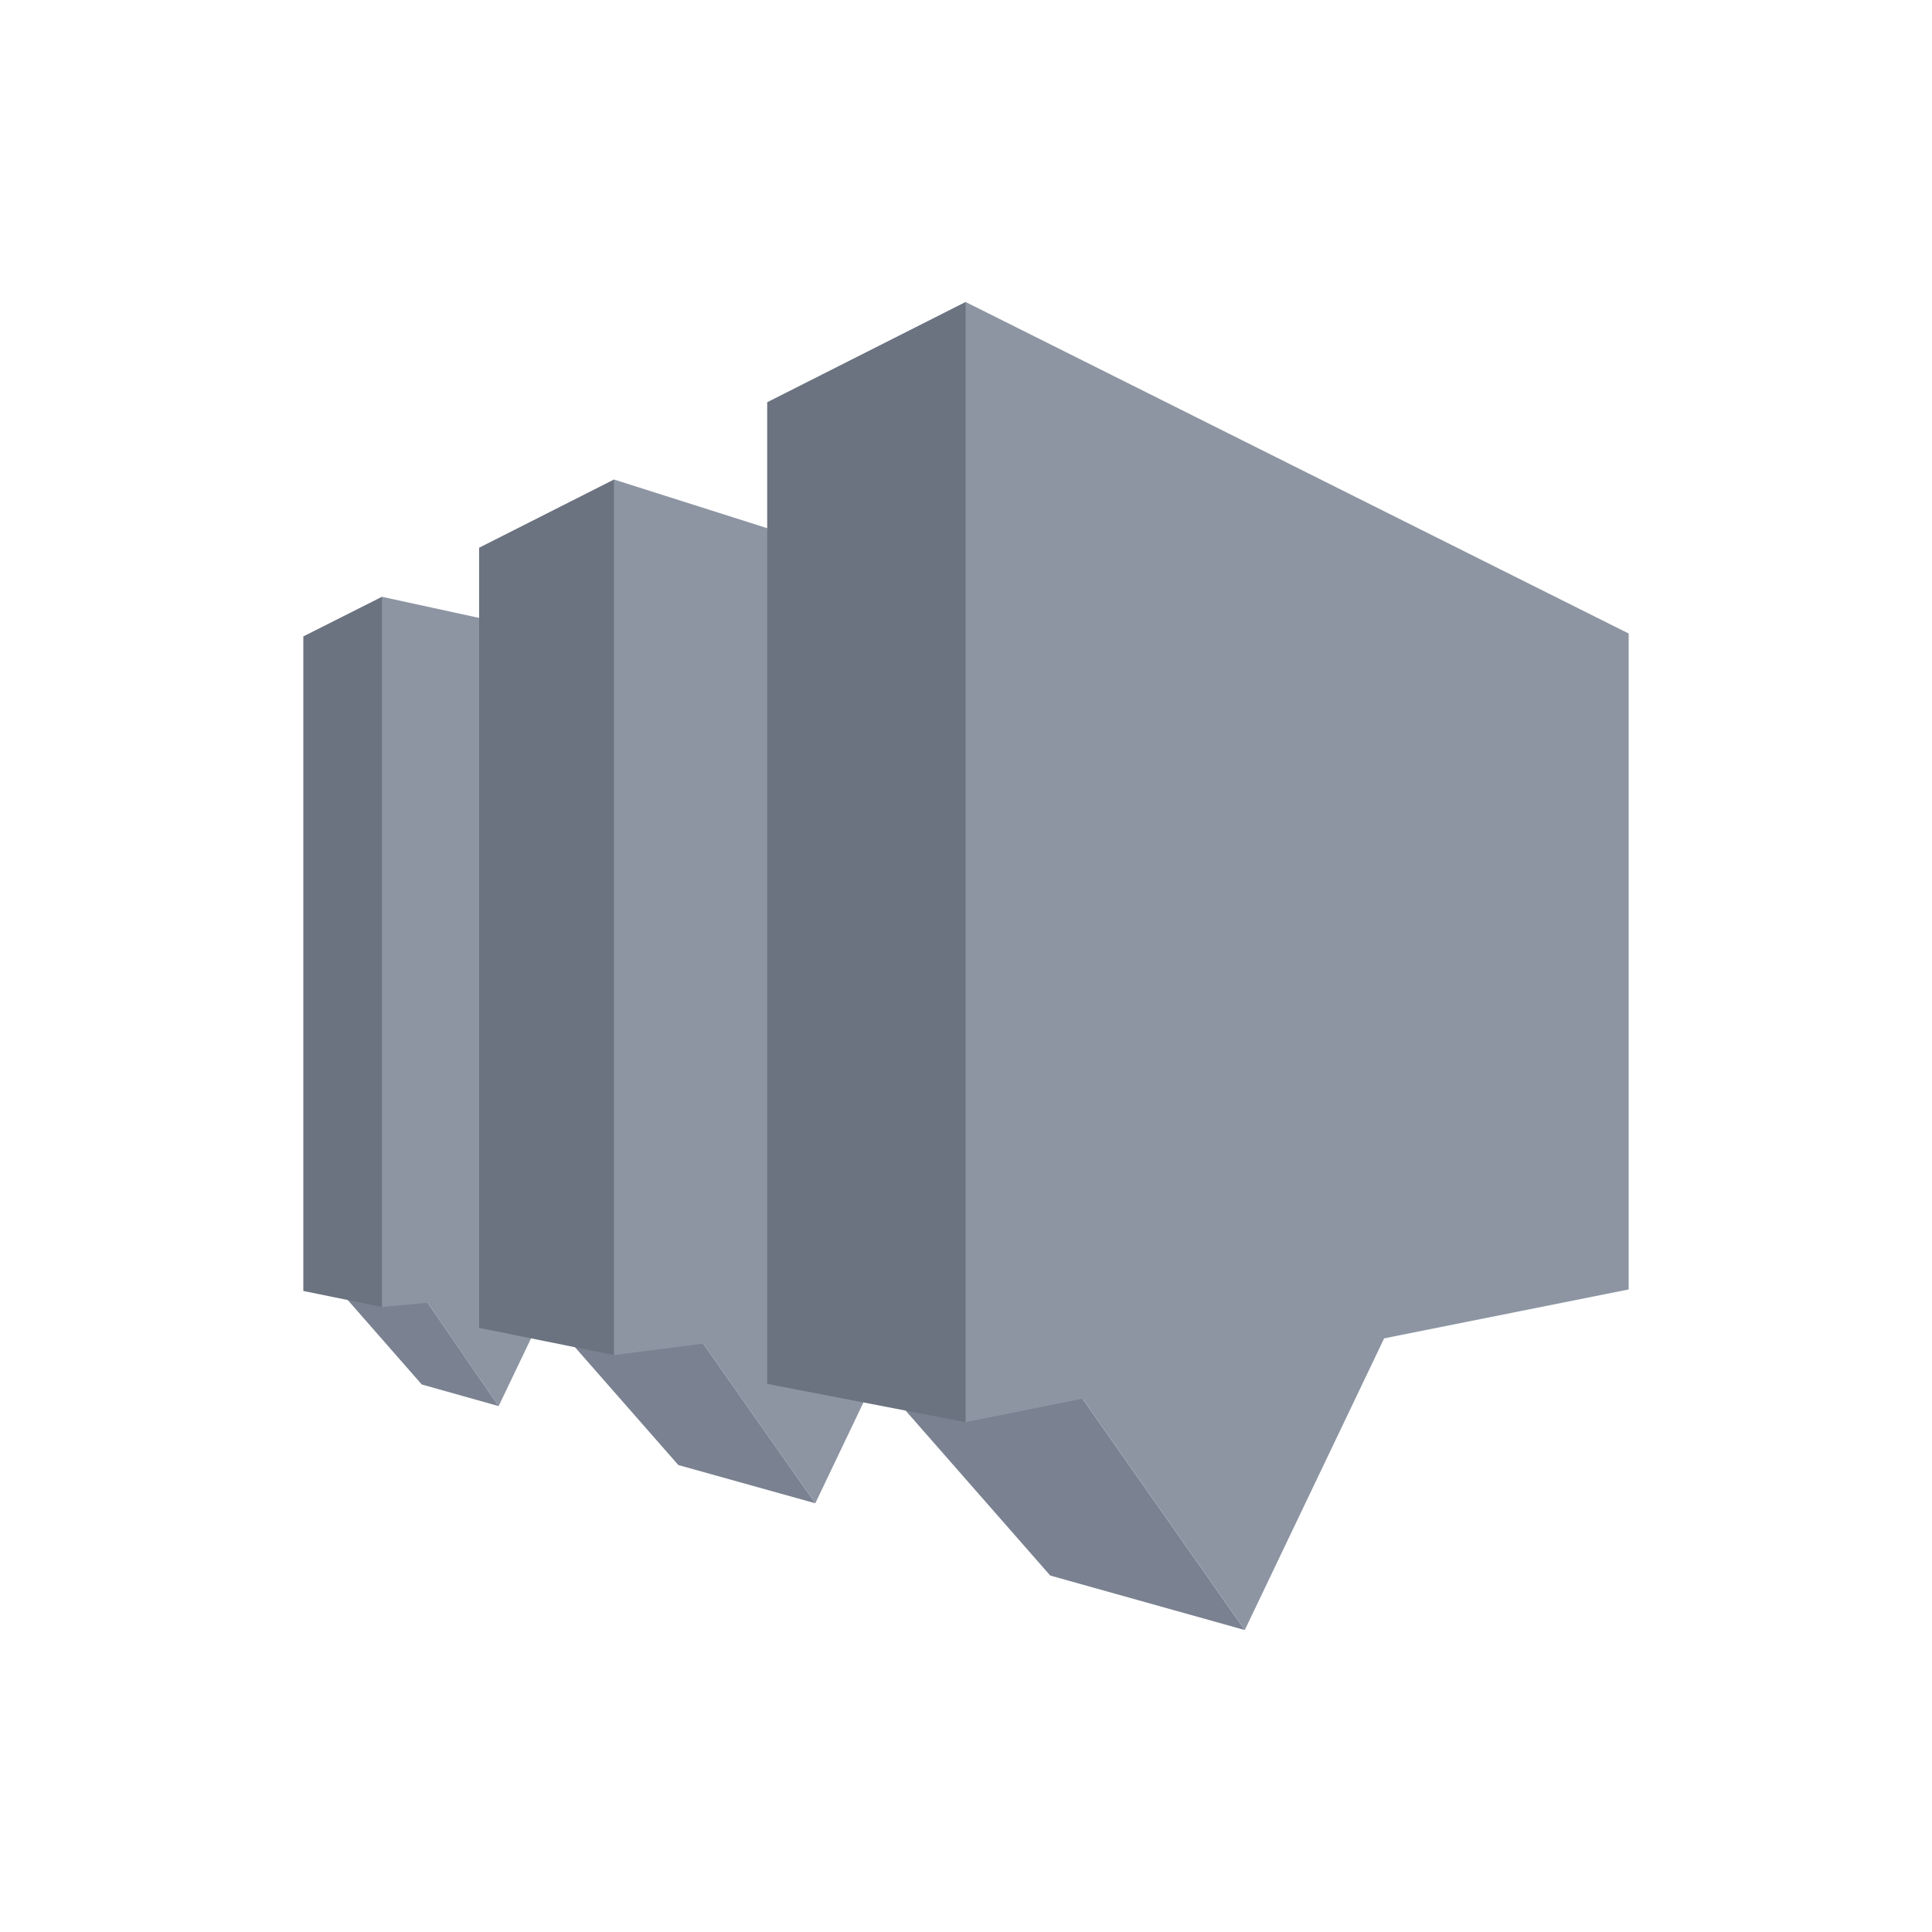
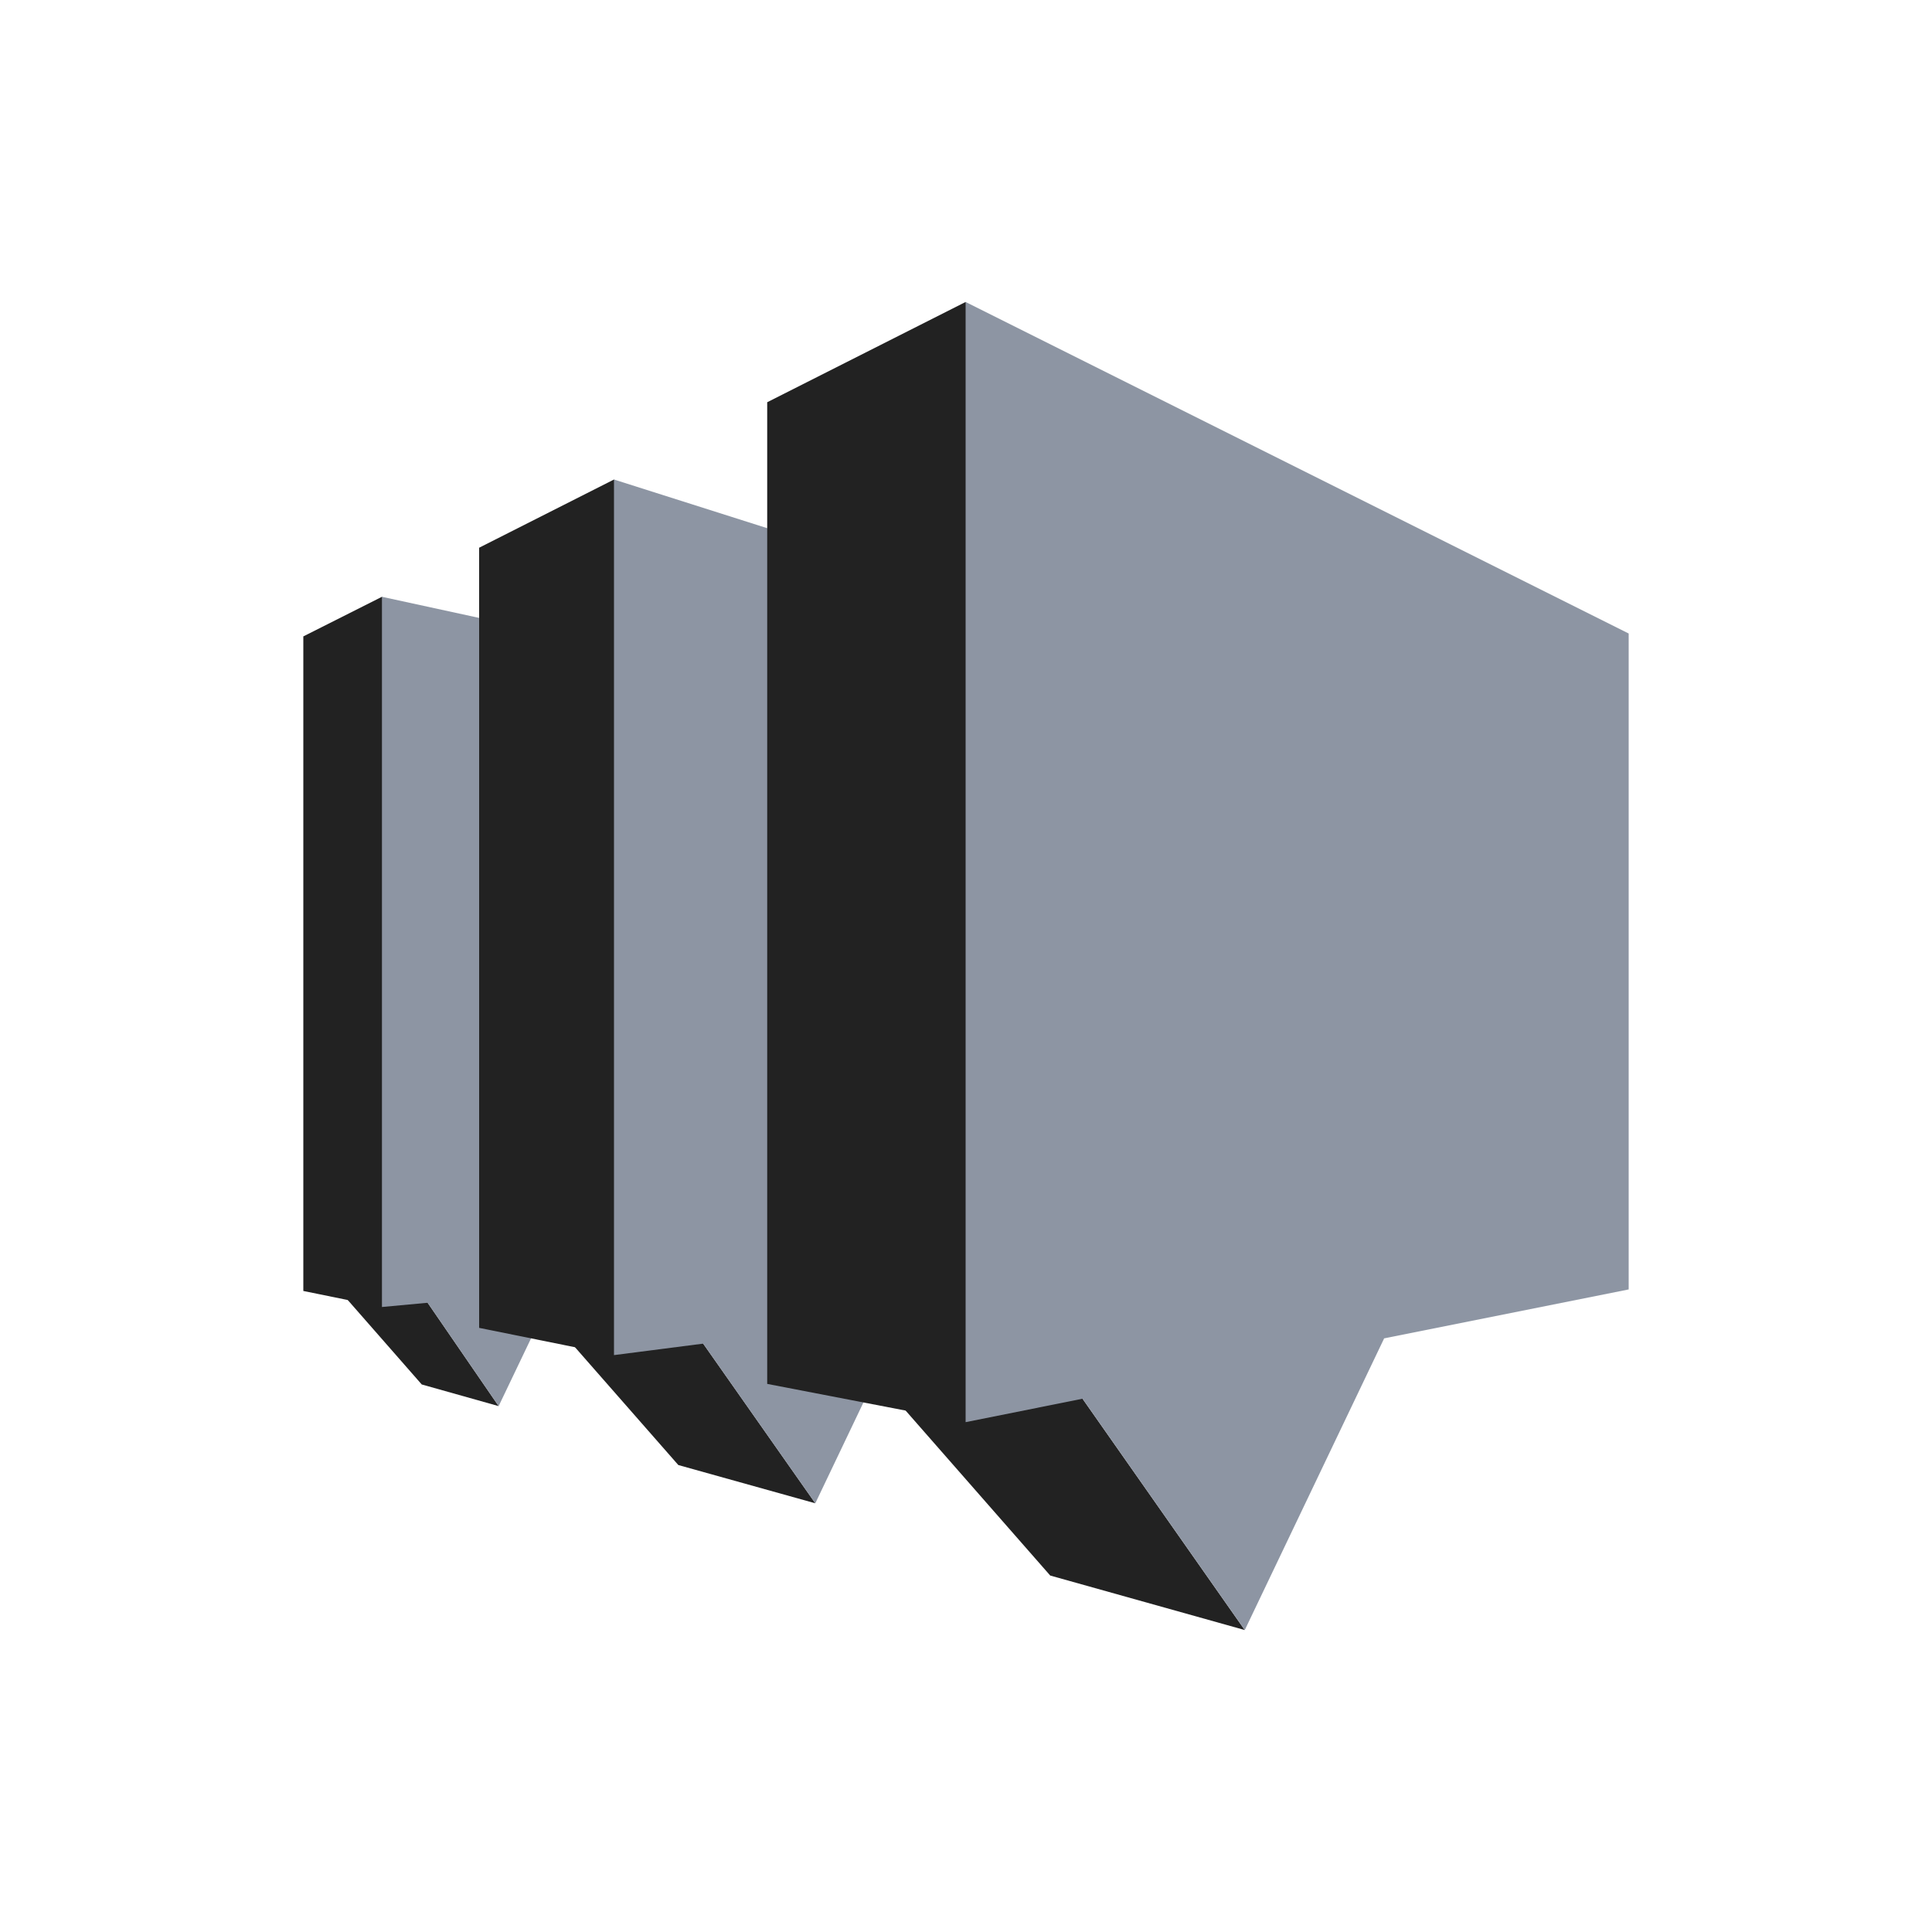
<svg xmlns="http://www.w3.org/2000/svg" width="40" height="40" viewBox="0 0 40 40" fill="none">
-   <path d="M16.88 31.124L14.044 30.332L11.364 27.276L14.352 27.524L16.88 31.124Z" fill="#7A8190" />
+   <path d="M16.88 31.124L14.044 30.332L11.364 27.276L14.352 27.524L16.88 31.124Z" fill="#222222" />
  <path d="M16.88 31.124L18.908 26.876L17.012 26.608L14.352 27.524L16.88 31.124Z" fill="#8D95A3" />
-   <path d="M10.324 29.112L8.732 28.664L6.976 26.66L8.84 26.952L10.324 29.112Z" fill="#7A8190" />
+   <path d="M10.324 29.112L8.732 28.664L6.976 26.66L8.84 26.952L10.324 29.112Z" fill="#222222" />
  <path d="M10.324 29.112L11.468 26.72L10.4 26.568L8.84 26.952L10.324 29.112Z" fill="#8D95A3" />
-   <path d="M6.28 26.728L7.908 27.06L15.884 20.124L7.908 12.356L6.28 13.176V26.728Z" fill="#6B7280" />
+   <path d="M6.28 26.728L7.908 27.06L15.884 20.124L7.908 12.356L6.28 13.176V26.728Z" fill="#222222" />
  <path d="M14.204 13.724V26.476L7.908 27.06V12.356L14.204 13.724Z" fill="#8D95A3" />
-   <path d="M9.92 27.492L12.712 28.056L20.424 19.124L12.712 9.928L9.92 11.34V27.492Z" fill="#6B7280" />
+   <path d="M9.92 27.492L12.712 28.056L20.424 19.124L12.712 9.928L9.92 11.34V27.492Z" fill="#222222" />
  <path d="M28.656 14.992V26.004L12.712 28.056V9.928L28.656 14.992Z" fill="#8D95A3" />
-   <path d="M25.771 33.748L21.744 32.62L17.936 28.276L22.183 28.632L25.771 33.748Z" fill="#7A8190" />
+   <path d="M25.771 33.748L21.744 32.62L17.936 28.276L22.183 28.632L25.771 33.748Z" fill="#222222" />
  <path d="M25.772 33.748L28.656 27.712L25.96 27.328L22.184 28.632L25.772 33.748Z" fill="#8D95A3" />
-   <path d="M15.884 28.652L19.992 29.444L25.564 17.848L19.992 6.252L15.884 8.328V28.652Z" fill="#6B7280" />
+   <path d="M15.884 28.652L19.992 29.444L25.564 17.848L19.992 6.252L15.884 8.328V28.652Z" fill="#222222" />
  <path d="M19.992 29.444L33.72 26.696V13.116L19.992 6.252V29.444Z" fill="#8D95A3" />
</svg>
